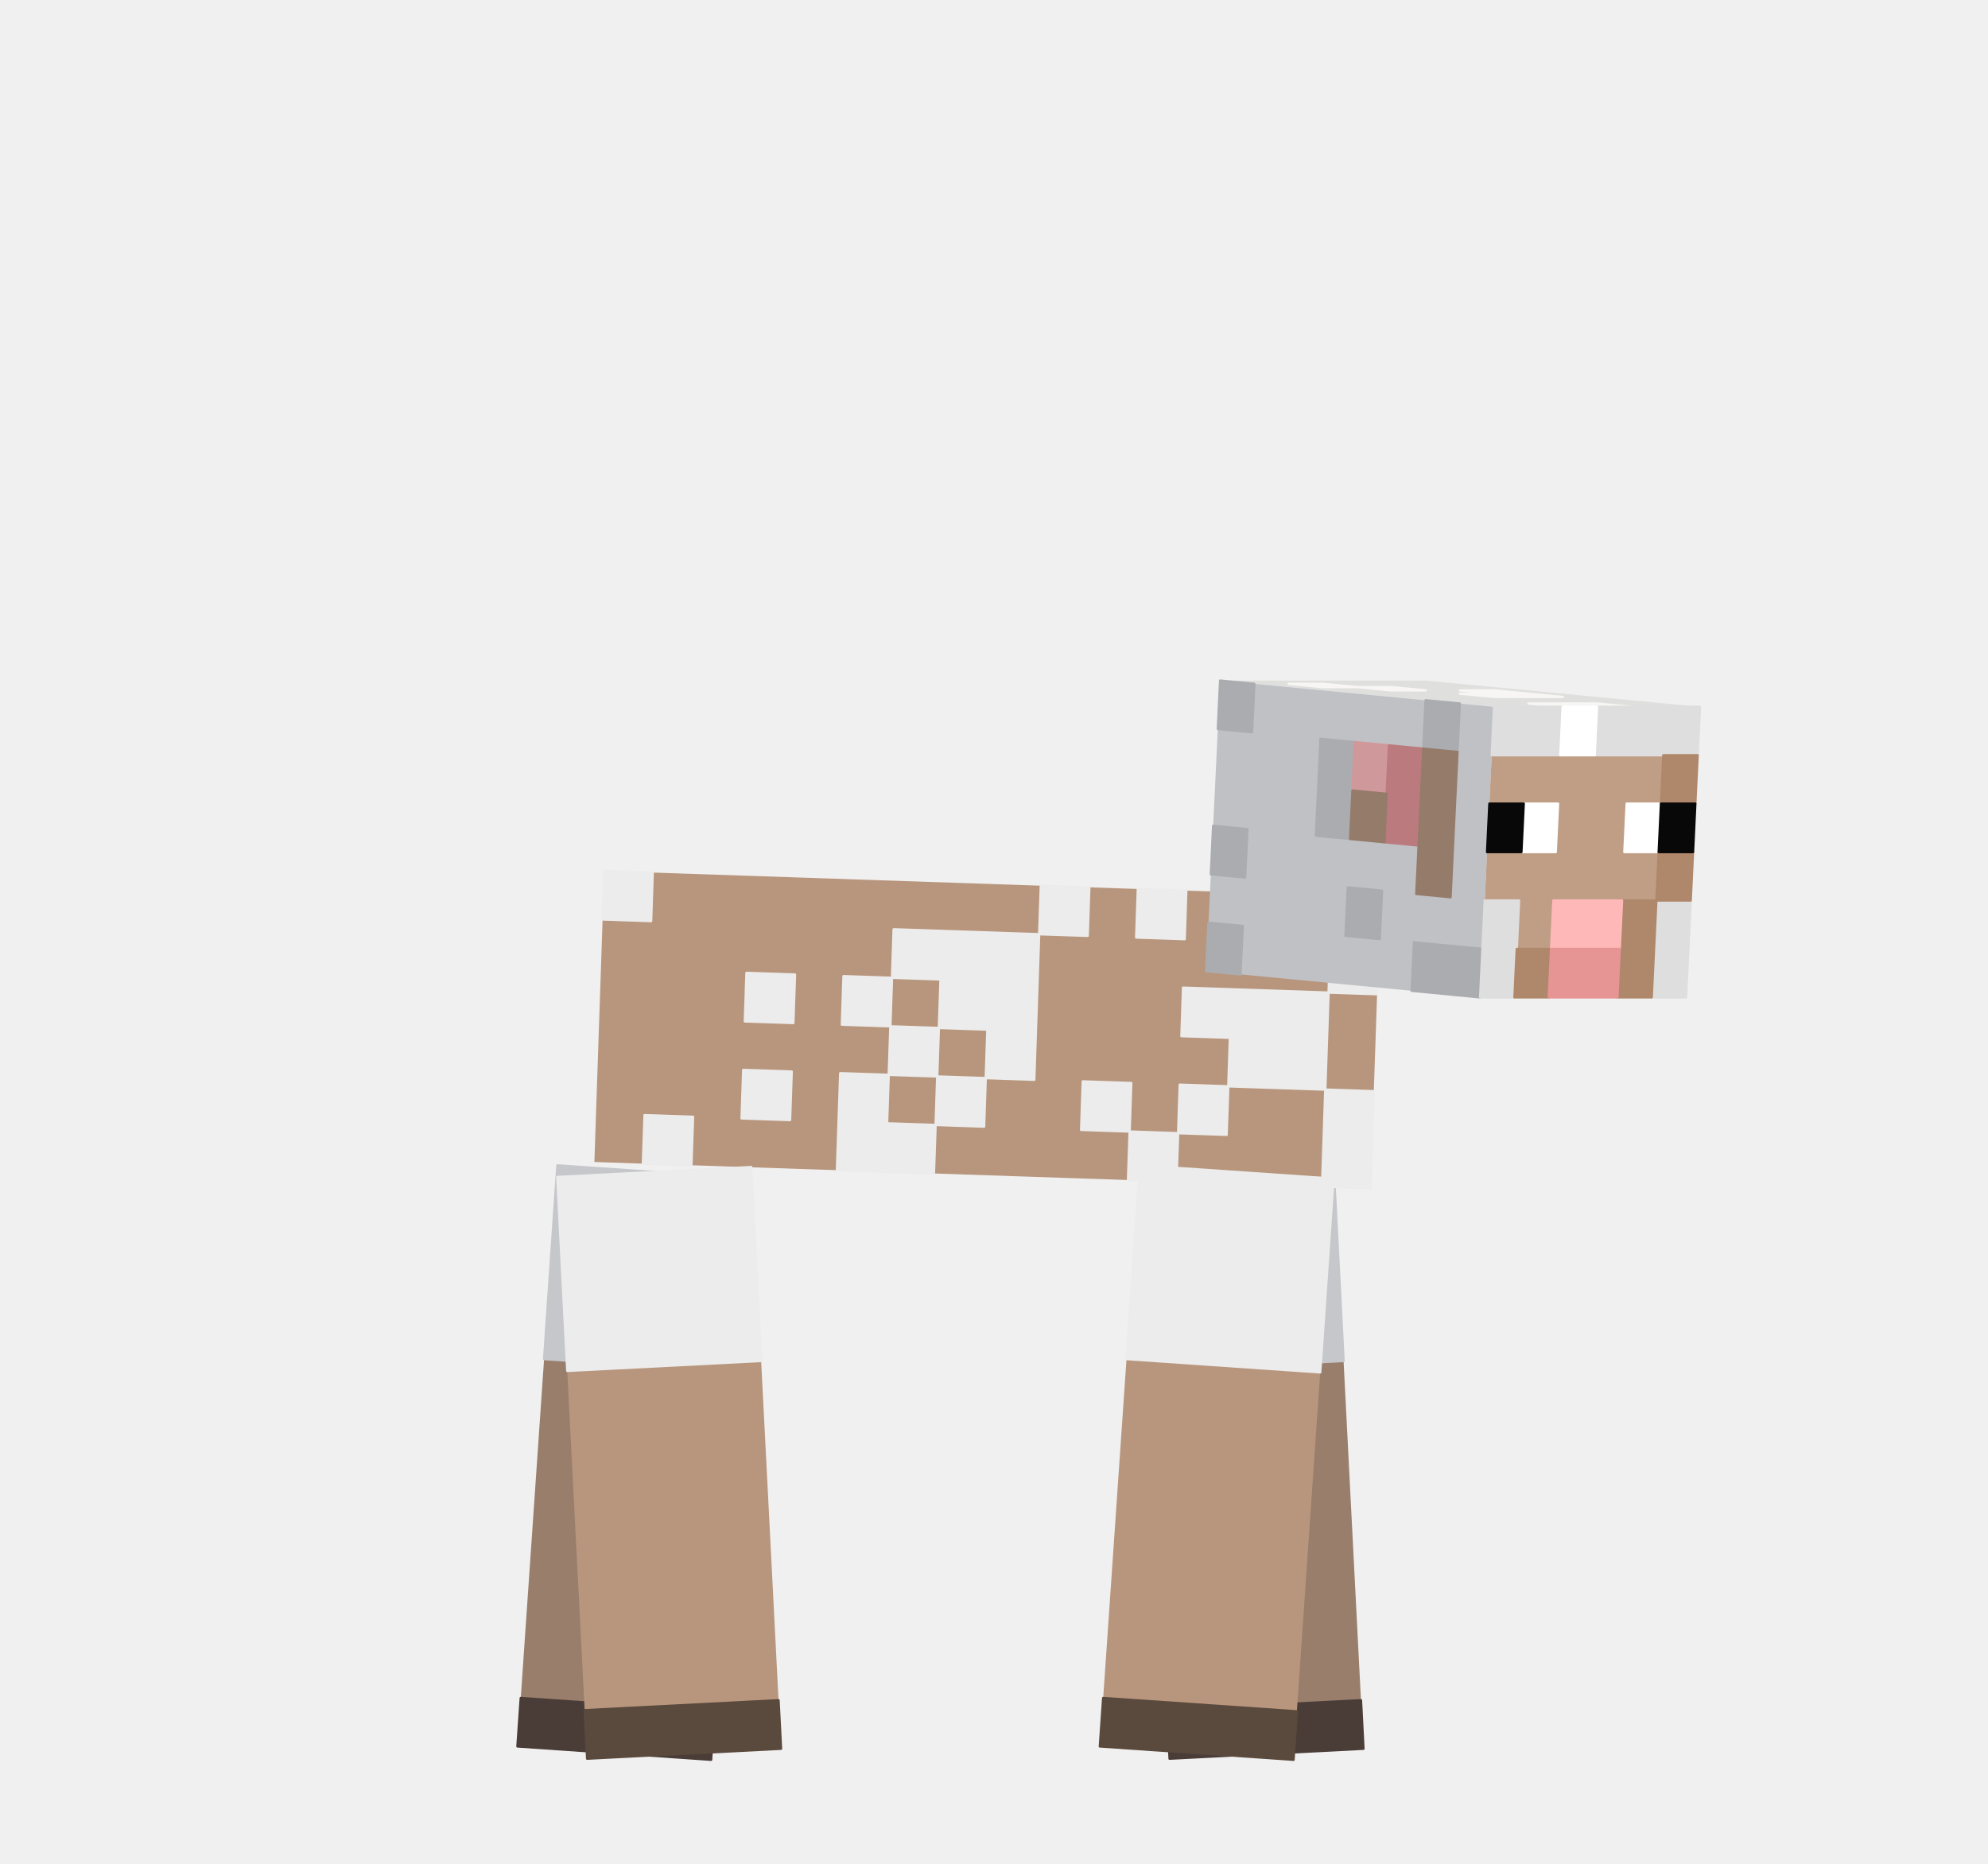
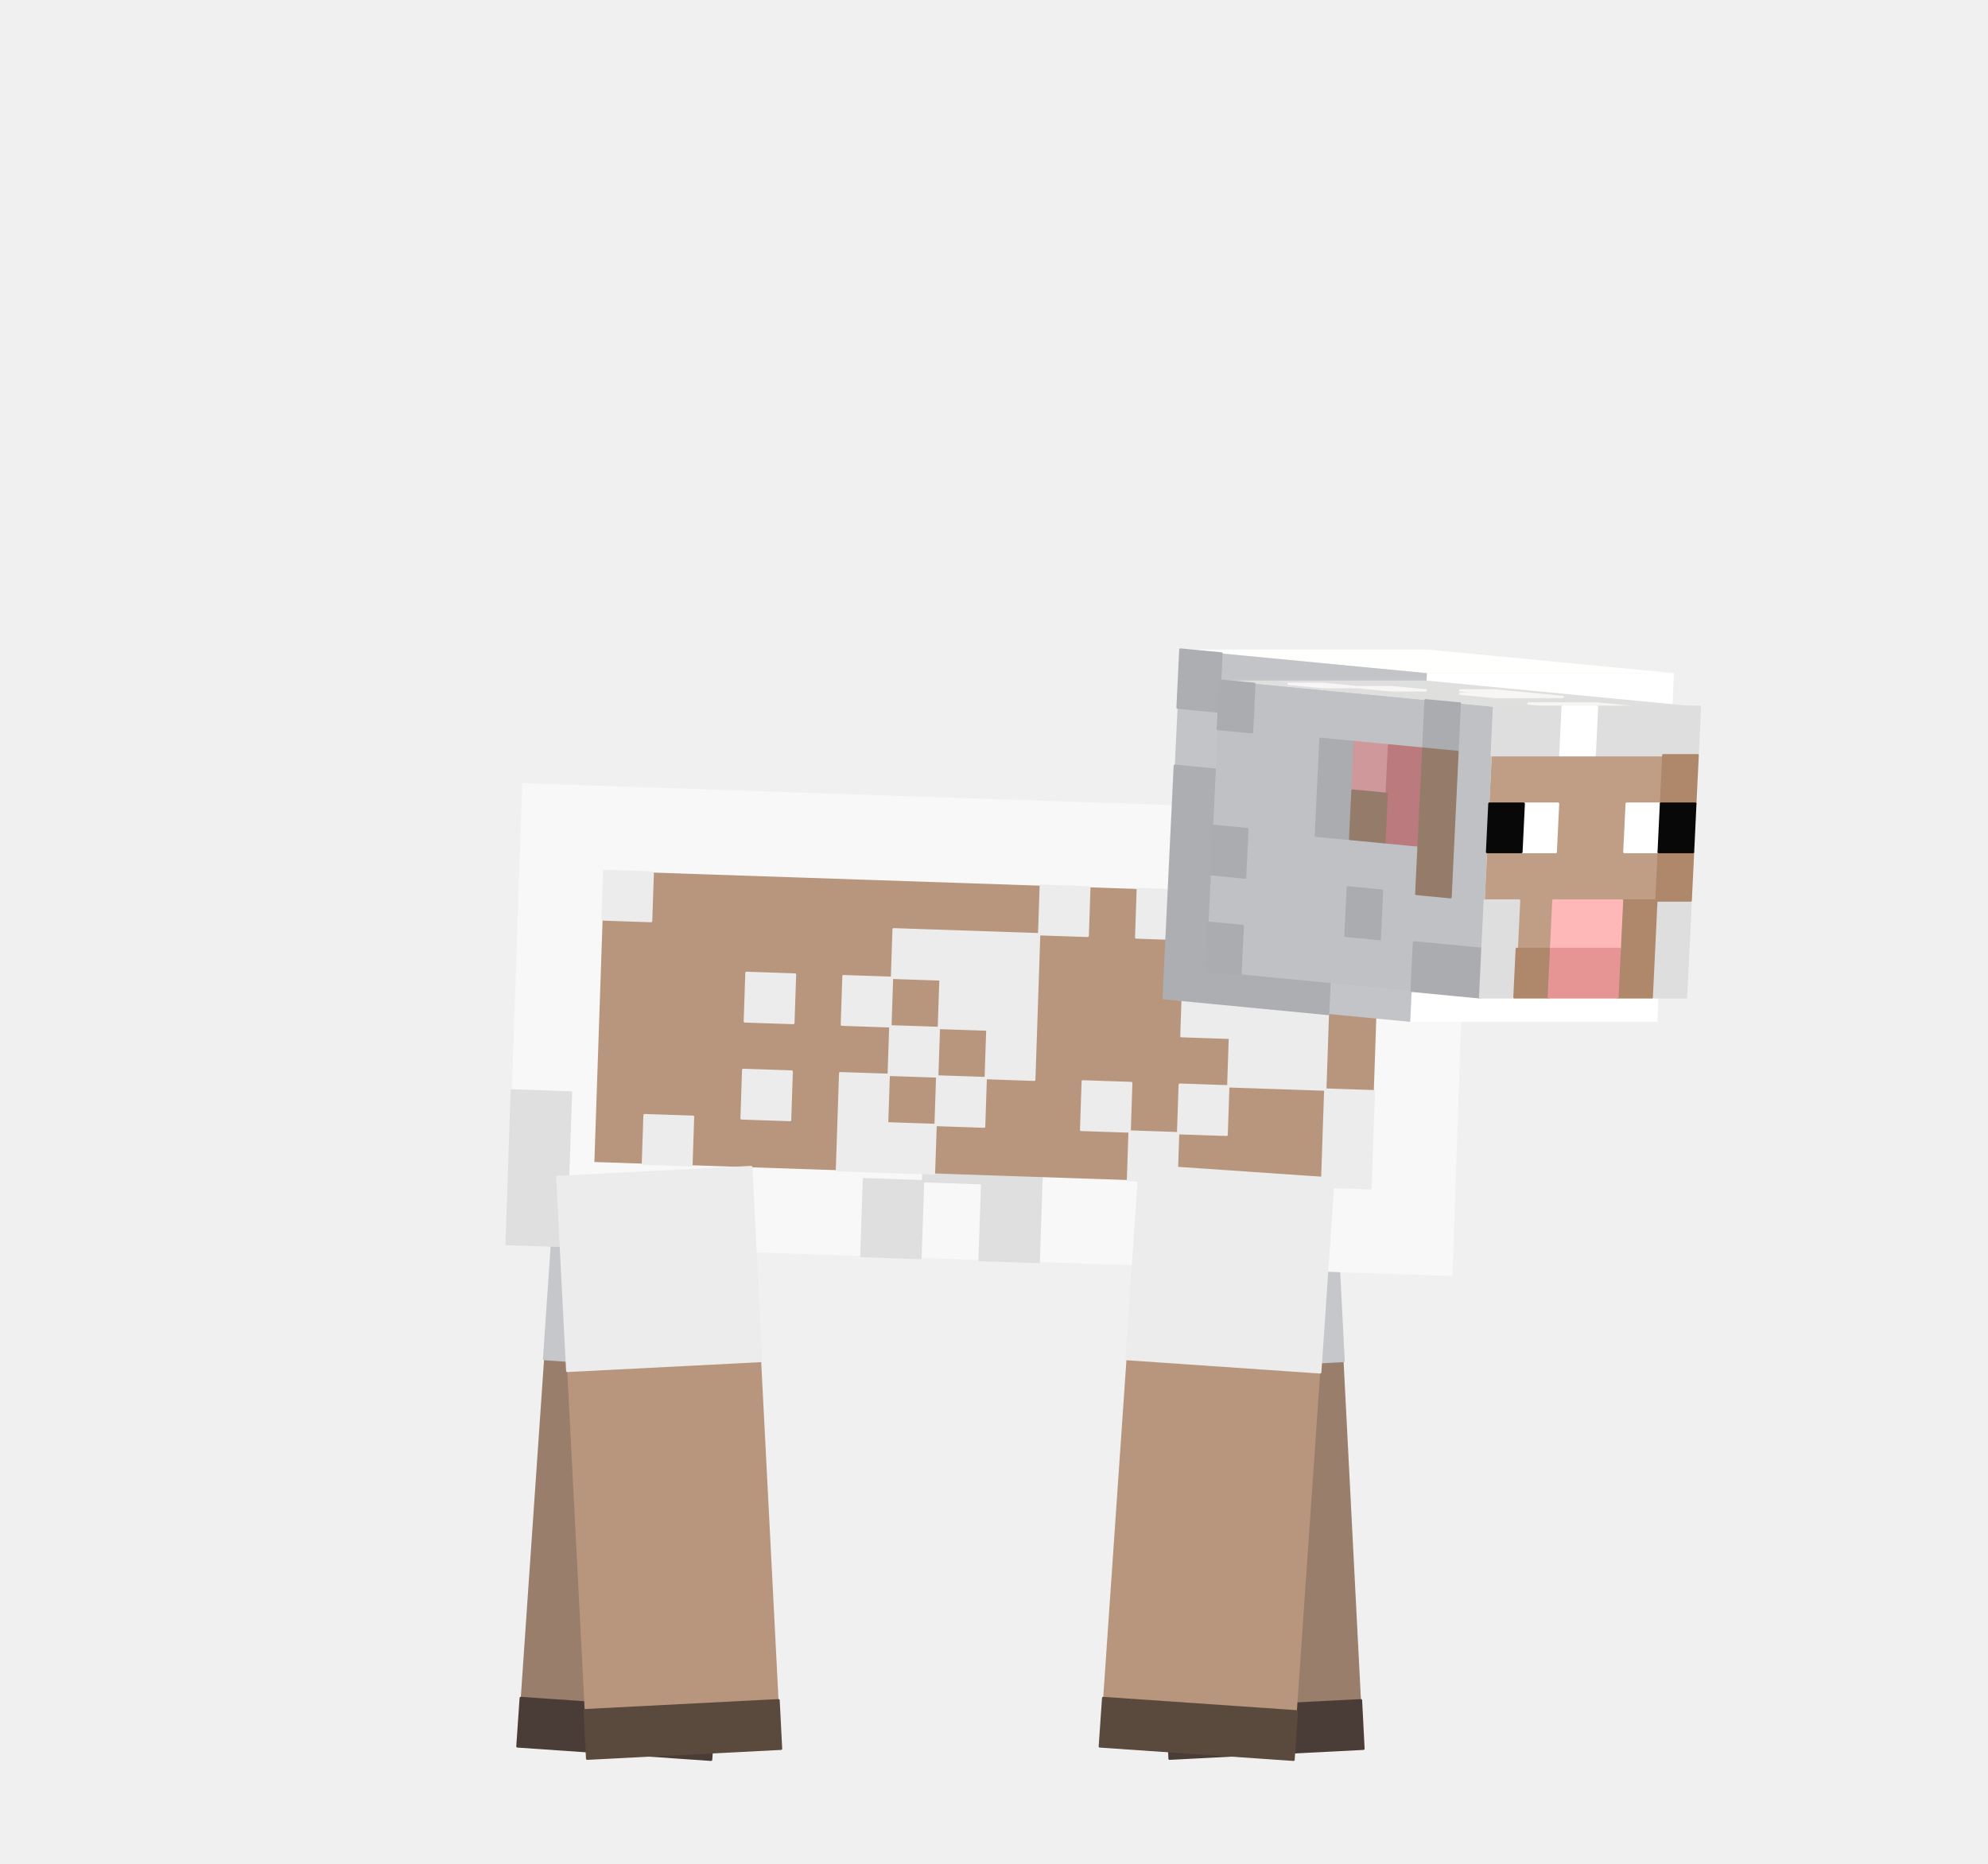
<svg xmlns="http://www.w3.org/2000/svg" viewBox="0 0 512 480" width="512" height="480" role="img" aria-labelledby="idle-7-title">
  <g id="sheep">
    <g id="leg-front-left" aria-label="Front left leg">
      <g class="face" data-face="nx">
        <path fill="#997e6c" d="M293.53 303.12L343.47 300.56L351.15 450.37L301.22 452.93Z" />
        <path fill="#c5c7ca" stroke="#c5c7ca" stroke-width=".6" stroke-linejoin="round" d="M293.53 303.12L343.47 300.56L344.11 313.05L294.17 315.61ZM294.17 315.61L344.11 313.05L344.75 325.53L294.81 328.09ZM294.81 328.09L344.75 325.53L345.39 338.01L295.45 340.58ZM295.45 340.58L345.39 338.01L346.03 350.5L296.1 353.06Z" />
        <path fill="#4a3d37" stroke="#4a3d37" stroke-width=".6" stroke-linejoin="round" d="M300.58 440.44L350.51 437.88L351.15 450.37L301.22 452.93Z" />
      </g>
    </g>
    <g id="leg-hind-left" aria-label="Hind left leg">
      <g class="face" data-face="nx">
        <path fill="#997e6c" d="M143.56 300.13L193.44 303.56L183.14 453.21L133.26 449.77Z" />
        <path fill="#c5c7ca" stroke="#c5c7ca" stroke-width=".6" stroke-linejoin="round" d="M143.56 300.13L193.44 303.56L192.58 316.03L142.7 312.6ZM142.7 312.6L192.58 316.03L191.72 328.5L141.84 325.07ZM141.84 325.07L191.72 328.5L190.87 340.97L140.98 337.54ZM140.98 337.54L190.87 340.97L190.01 353.44L140.13 350.01Z" />
        <path fill="#4a3d37" stroke="#4a3d37" stroke-width=".6" stroke-linejoin="round" d="M134.12 437.3L184 440.74L183.14 453.21L133.26 449.77Z" />
      </g>
    </g>
+     <g id="wool-body" aria-label="Wool body">
+       <g class="face" data-face="nx">
+         <path fill="#f8f8f8" d="M378.11 209.94L374.09 328.62L130.48 320.38L134.5 201.7Z" />
+         <path fill="#e0dfdf" stroke="#e0dfdf" stroke-width=".6" stroke-linejoin="round" d="M268.85 285.46L267.51 325.02L252.29 324.5L253.63 284.94ZM253.63 284.94L252.96 304.72L237.73 304.21L238.4 284.43ZM237.73 304.21L237.06 323.99L221.84 323.47L222.51 303.69ZM147.05 281.34L145.71 320.9L130.48 320.38L131.82 280.82Z" />
+       </g>
+     </g>
    <g id="body" aria-label="Body">
      <g class="face" data-face="nx">
        <path fill="#b8967d" d="M355.51 231.06L352.97 306.02L153.08 299.26L155.62 224.3Z" />
        <path fill="#ececec" stroke="#ececec" stroke-width=".6" stroke-linejoin="round" d="M355.08 243.56L354.66 256.05L342.17 255.63L342.59 243.13ZM353.82 281.03L352.97 306.02L340.48 305.6L341.32 280.61ZM342.17 255.63L341.32 280.61L328.83 280.19L329.67 255.2ZM330.52 230.22L330.1 242.71L317.6 242.29L318.03 229.79ZM329.67 255.2L328.83 280.19L316.34 279.77L317.18 254.78ZM317.18 254.78L316.76 267.27L304.27 266.85L304.69 254.36ZM316.34 279.77L315.91 292.26L303.42 291.84L303.84 279.34ZM305.53 229.37L305.11 241.87L292.62 241.44L293.04 228.95ZM303.42 291.84L303 304.33L290.51 303.91L290.93 291.41ZM291.35 278.92L290.93 291.41L278.44 290.99L278.86 278.5ZM280.55 228.53L280.13 241.02L267.63 240.6L268.06 228.1ZM267.63 240.6L266.37 278.08L253.87 277.65L255.14 240.17ZM255.14 240.17L254.3 265.16L241.8 264.74L242.65 239.75ZM253.87 277.65L253.45 290.15L240.96 289.72L241.38 277.23ZM242.65 239.75L242.23 252.24L229.73 251.82L230.15 239.33ZM241.8 264.74L241.38 277.23L228.89 276.81L229.31 264.32ZM240.96 289.72L240.53 302.22L228.04 301.79L228.46 289.3ZM229.73 251.82L229.31 264.32L216.82 263.89L217.24 251.4ZM228.89 276.81L228.04 301.79L215.55 301.37L216.39 276.39ZM204.75 250.98L204.32 263.47L191.83 263.05L192.25 250.55ZM203.9 275.96L203.48 288.46L190.99 288.03L191.41 275.54ZM178.49 287.61L178.07 300.1L165.58 299.68L166 287.19ZM168.11 224.72L167.69 237.22L155.2 236.79L155.62 224.3Z" />
+       </g>
+     </g>
+     <g id="wool-head" aria-label="Wool head">
+       <g class="face" data-face="top">
+         <path fill="#fffffe" d="M304 167.28L367.64 167.28L431.13 173.36L367.49 173.36Z" />
+       </g>
+       <g class="face" data-face="front">
+         <path fill="#ffffff" d="M367.49 173.36L431.13 173.36L426.83 263.16L363.19 263.16Z" />
+       </g>
+       <g class="face" data-face="nx">
+         <path fill="#c2c4c7" d="M304 167.28L367.49 173.36L363.19 263.16L299.7 257.07Z" />
+         <path fill="#acaeb2" stroke="#acaeb2" stroke-width=".6" stroke-linejoin="round" d="M304 167.28L314.58 168.29L313.87 183.26L303.28 182.24ZM302.57 197.21L313.15 198.22L312.43 213.19L301.85 212.18ZM301.85 212.18L312.43 213.19L311.71 228.16L301.13 227.14ZM301.13 227.14L311.71 228.16L311 243.12L300.42 242.11ZM300.42 242.11L342.74 246.16L342.03 261.13L299.7 257.07Z" />
      </g>
    </g>
    <g id="head" aria-label="Head">
      <g class="face" data-face="top">
        <path fill="#dfdfde" d="M314.24 175.27L367.27 175.27L437.82 182.03L384.78 182.03Z" />
        <path fill="#f8f6f4" stroke="#f8f6f4" stroke-width=".6" stroke-linejoin="round" d="M331.89 176.11L340.73 176.11L349.55 176.96L340.71 176.96ZM349.55 176.96L358.39 176.96L367.21 177.8L358.37 177.8ZM376.05 177.8L384.89 177.8L393.7 178.65L384.87 178.65ZM376.03 178.65L393.7 178.65L402.52 179.49L384.85 179.49ZM393.64 181.18L411.32 181.18L420.14 182.03L402.46 182.03Z" />
      </g>
      <g class="face" data-face="nx">
        <path fill="#bfc1c5" d="M314.24 175.27L384.78 182.03L381.2 256.86L310.65 250.1Z" />
        <path fill="#abacb0" stroke="#abacb0" stroke-width=".6" stroke-linejoin="round" d="M314.24 175.27L323.05 176.11L322.46 188.58L313.64 187.74ZM367.15 180.34L375.97 181.18L375.37 193.65L366.55 192.81ZM340.09 190.27L348.91 191.12L348.32 203.59L339.5 202.75ZM339.5 202.75L348.32 203.59L347.72 216.06L338.9 215.22ZM312.44 212.68L321.26 213.53L320.66 226L311.85 225.15ZM347.12 228.53L355.94 229.38L355.34 241.85L346.52 241ZM311.25 237.63L320.07 238.47L319.47 250.94L310.65 250.1ZM364.16 242.69L381.8 244.38L381.2 256.86L363.56 255.17Z" />
        <path fill="#cf989b" stroke="#cf989b" stroke-width=".6" stroke-linejoin="round" d="M348.91 191.12L357.73 191.96L357.13 204.44L348.32 203.59Z" />
        <path fill="#bb7b7e" stroke="#bb7b7e" stroke-width=".6" stroke-linejoin="round" d="M357.73 191.96L366.55 192.81L365.95 205.28L357.13 204.44ZM357.13 204.44L365.95 205.28L365.36 217.75L356.54 216.91Z" />
        <path fill="#957b6a" stroke="#957b6a" stroke-width=".6" stroke-linejoin="round" d="M366.55 192.81L375.37 193.65L374.77 206.12L365.95 205.28ZM348.32 203.59L357.13 204.44L356.54 216.91L347.72 216.06ZM365.95 205.28L374.77 206.12L374.17 218.6L365.36 217.75ZM365.36 217.75L374.17 218.6L373.58 231.07L364.76 230.22Z" />
      </g>
      <g class="face" data-face="front">
        <path fill="#c09e86" d="M384.78 182.03L437.82 182.03L434.23 256.86L381.2 256.86Z" />
        <path fill="#dedede" stroke="#dedede" stroke-width=".6" stroke-linejoin="round" d="M384.78 182.03L402.46 182.03L401.86 194.5L384.19 194.5ZM411.3 182.03L437.82 182.03L437.22 194.5L410.7 194.5ZM382.4 231.91L391.23 231.91L390.64 244.38L381.8 244.38ZM426.59 231.91L435.43 231.91L434.83 244.38L425.99 244.38ZM381.8 244.38L390.64 244.38L390.04 256.86L381.2 256.86ZM425.99 244.38L434.83 244.38L434.23 256.86L425.39 256.86Z" />
        <path fill="#ffffff" stroke="#ffffff" stroke-width=".6" stroke-linejoin="round" d="M402.46 182.03L411.3 182.03L410.7 194.5L401.86 194.5ZM392.43 206.97L401.27 206.97L400.67 219.44L391.83 219.44ZM418.95 206.97L427.78 206.97L427.19 219.44L418.35 219.44Z" />
        <path fill="#af886b" stroke="#af886b" stroke-width=".6" stroke-linejoin="round" d="M428.38 194.5L437.22 194.5L436.62 206.97L427.78 206.97ZM427.19 219.44L436.03 219.44L435.43 231.91L426.59 231.91ZM417.75 231.91L426.59 231.91L425.99 244.38L417.15 244.38ZM390.64 244.38L399.48 244.38L398.88 256.86L390.04 256.86ZM417.15 244.38L425.99 244.38L425.39 256.86L416.56 256.86Z" />
        <path fill="#080808" stroke="#080808" stroke-width=".6" stroke-linejoin="round" d="M383.59 206.97L392.43 206.97L391.83 219.44L382.99 219.44ZM427.78 206.97L436.62 206.97L436.03 219.44L427.19 219.44Z" />
        <path fill="#ffb8b8" stroke="#ffb8b8" stroke-width=".6" stroke-linejoin="round" d="M400.07 231.91L417.75 231.91L417.15 244.38L399.48 244.38Z" />
        <path fill="#e69494" stroke="#e69494" stroke-width=".6" stroke-linejoin="round" d="M399.48 244.38L417.15 244.38L416.56 256.86L398.88 256.86Z" />
      </g>
    </g>
    <g id="leg-front-right" aria-label="Front right leg">
      <g class="face" data-face="nx">
        <path fill="#b8967d" d="M293.56 300.13L343.44 303.56L333.14 453.21L283.26 449.77Z" />
        <path fill="#ececec" stroke="#ececec" stroke-width=".6" stroke-linejoin="round" d="M293.56 300.13L343.44 303.56L342.58 316.03L292.7 312.6ZM292.7 312.6L342.58 316.03L341.72 328.5L291.84 325.07ZM291.84 325.07L341.72 328.5L340.87 340.97L290.98 337.54ZM290.98 337.54L340.87 340.97L340.01 353.44L290.13 350.01Z" />
        <path fill="#5a493d" stroke="#5a493d" stroke-width=".6" stroke-linejoin="round" d="M284.12 437.3L334 440.74L333.14 453.21L283.26 449.77Z" />
      </g>
    </g>
    <g id="leg-hind-right" aria-label="Hind right leg">
      <g class="face" data-face="nx">
        <path fill="#b8967d" d="M143.53 303.12L193.47 300.56L201.15 450.37L151.22 452.93Z" />
        <path fill="#ececec" stroke="#ececec" stroke-width=".6" stroke-linejoin="round" d="M143.53 303.12L193.47 300.56L194.11 313.05L144.17 315.61ZM144.17 315.61L194.11 313.05L194.75 325.53L144.81 328.09ZM144.81 328.09L194.75 325.53L195.39 338.01L145.45 340.58ZM145.45 340.58L195.39 338.01L196.03 350.5L146.1 353.06Z" />
        <path fill="#5a493d" stroke="#5a493d" stroke-width=".6" stroke-linejoin="round" d="M150.58 440.44L200.51 437.88L201.15 450.37L151.22 452.93Z" />
      </g>
    </g>
  </g>
</svg>
